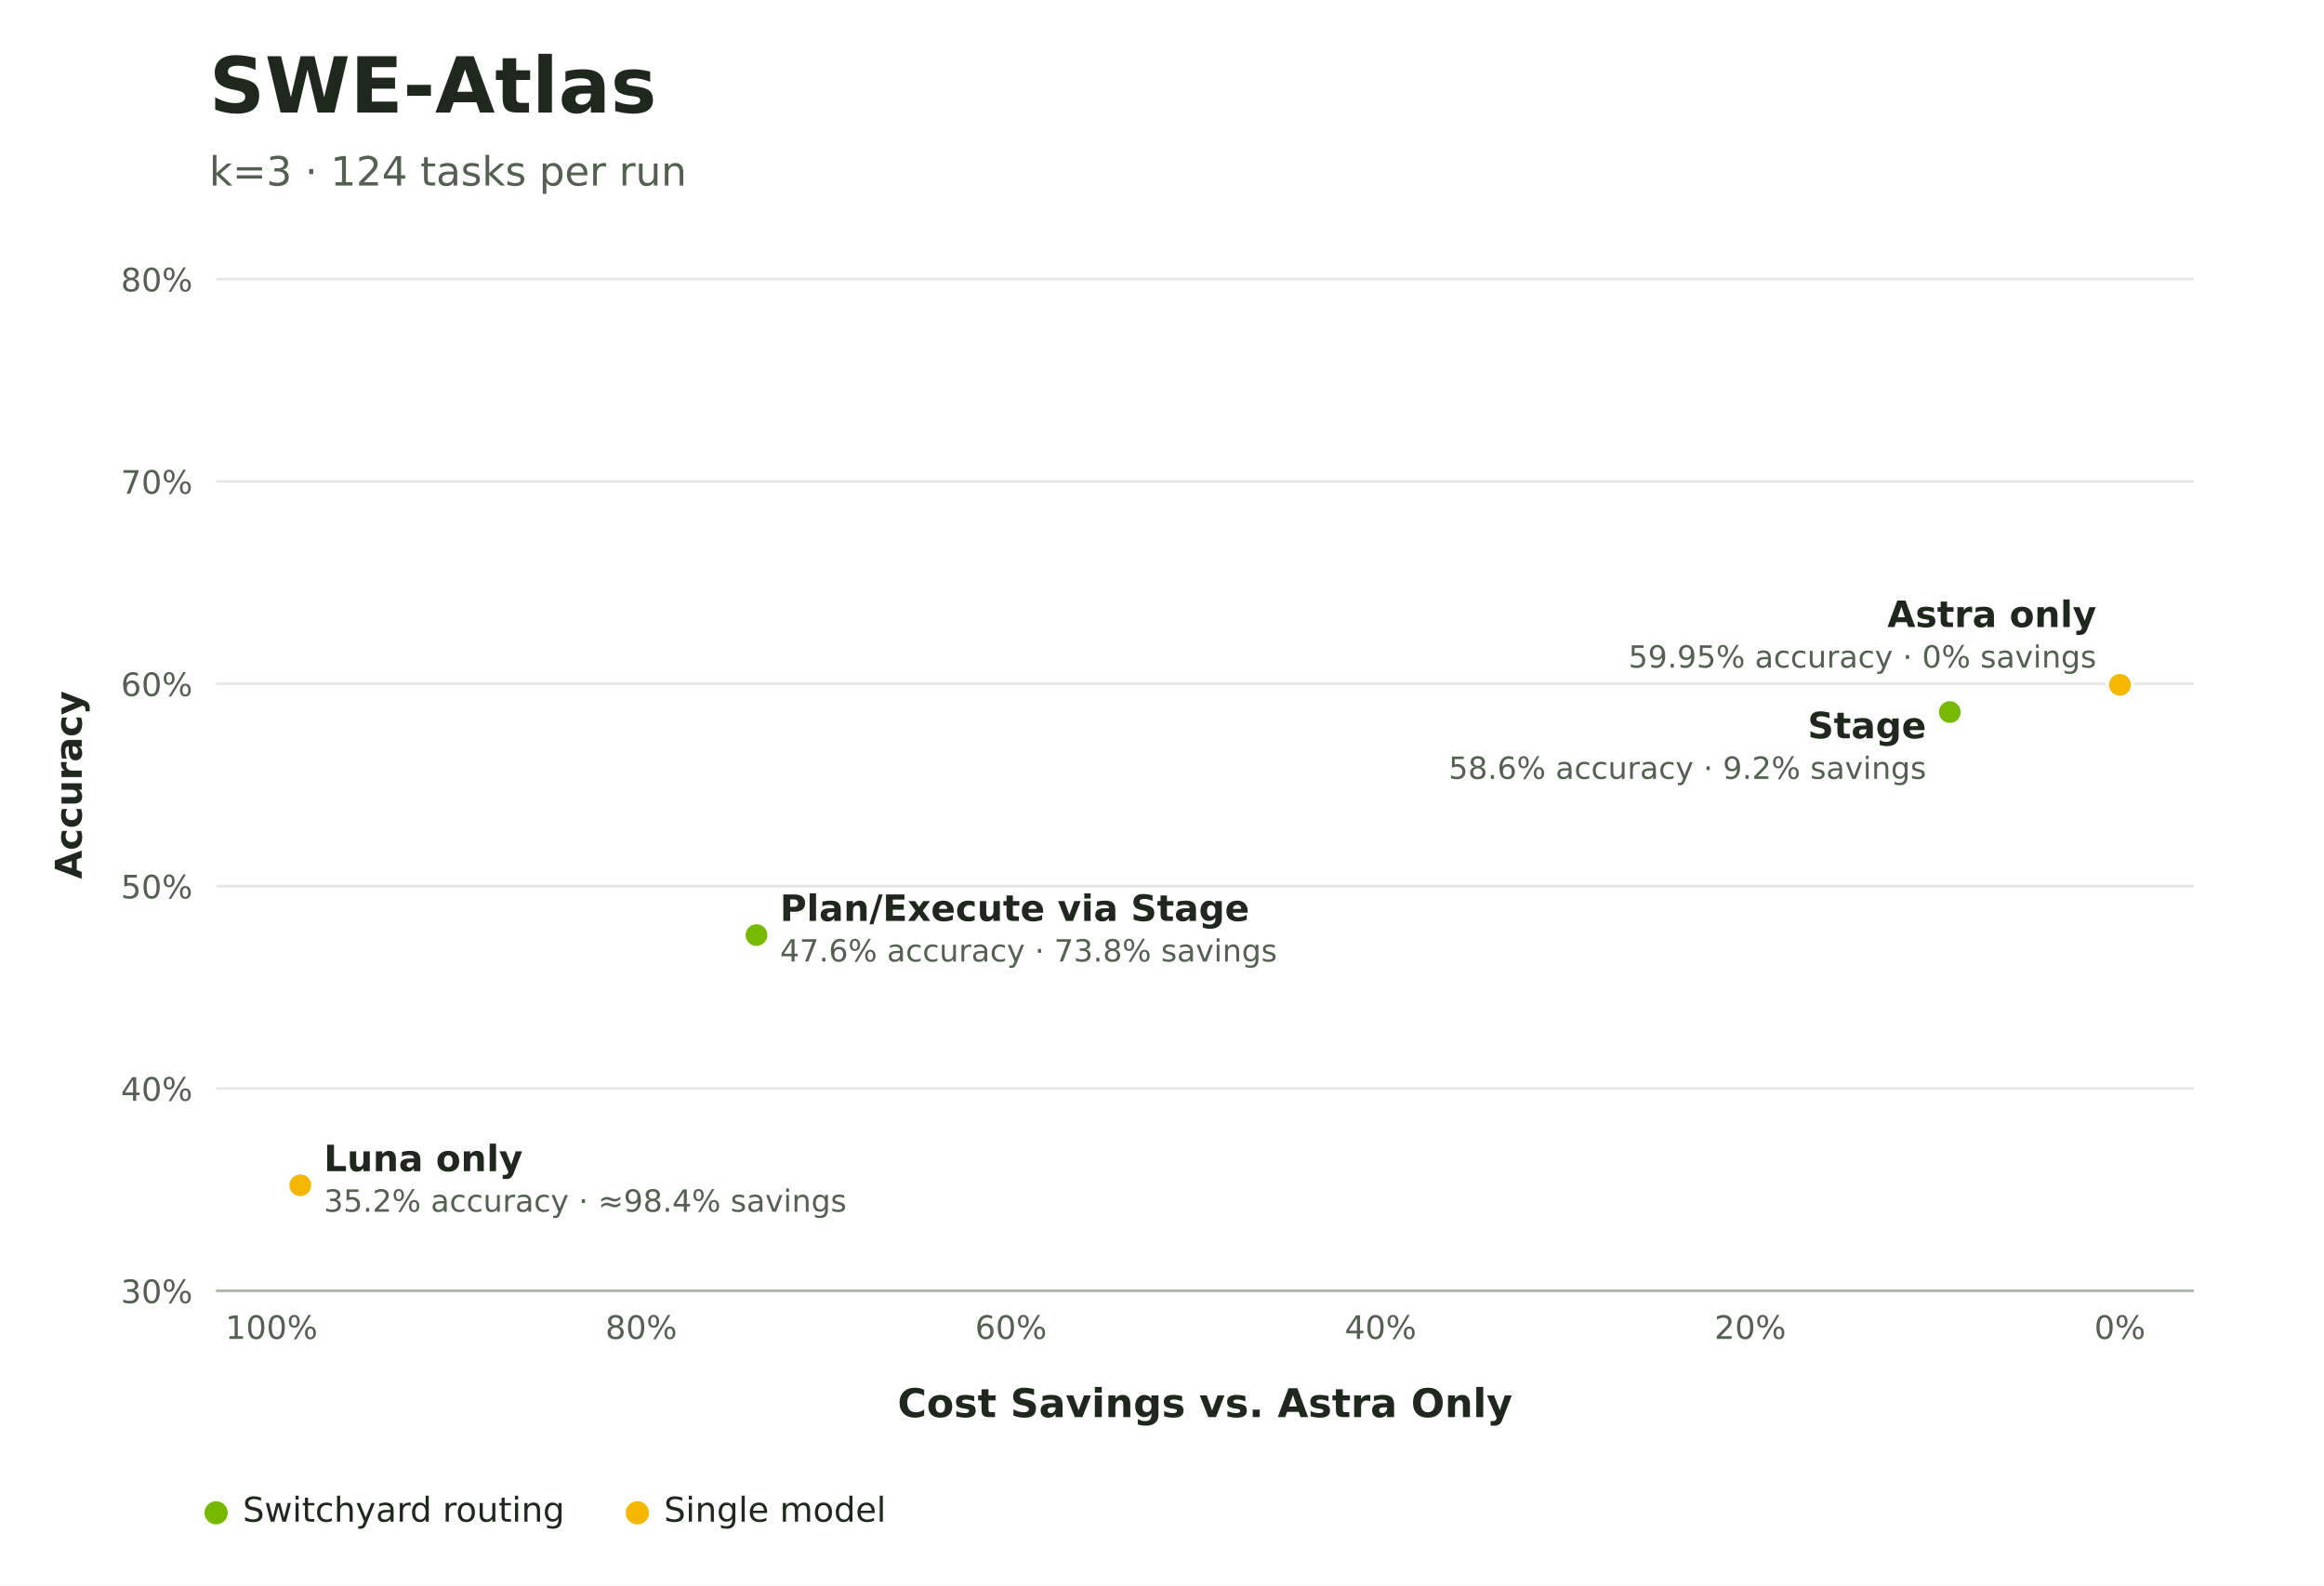
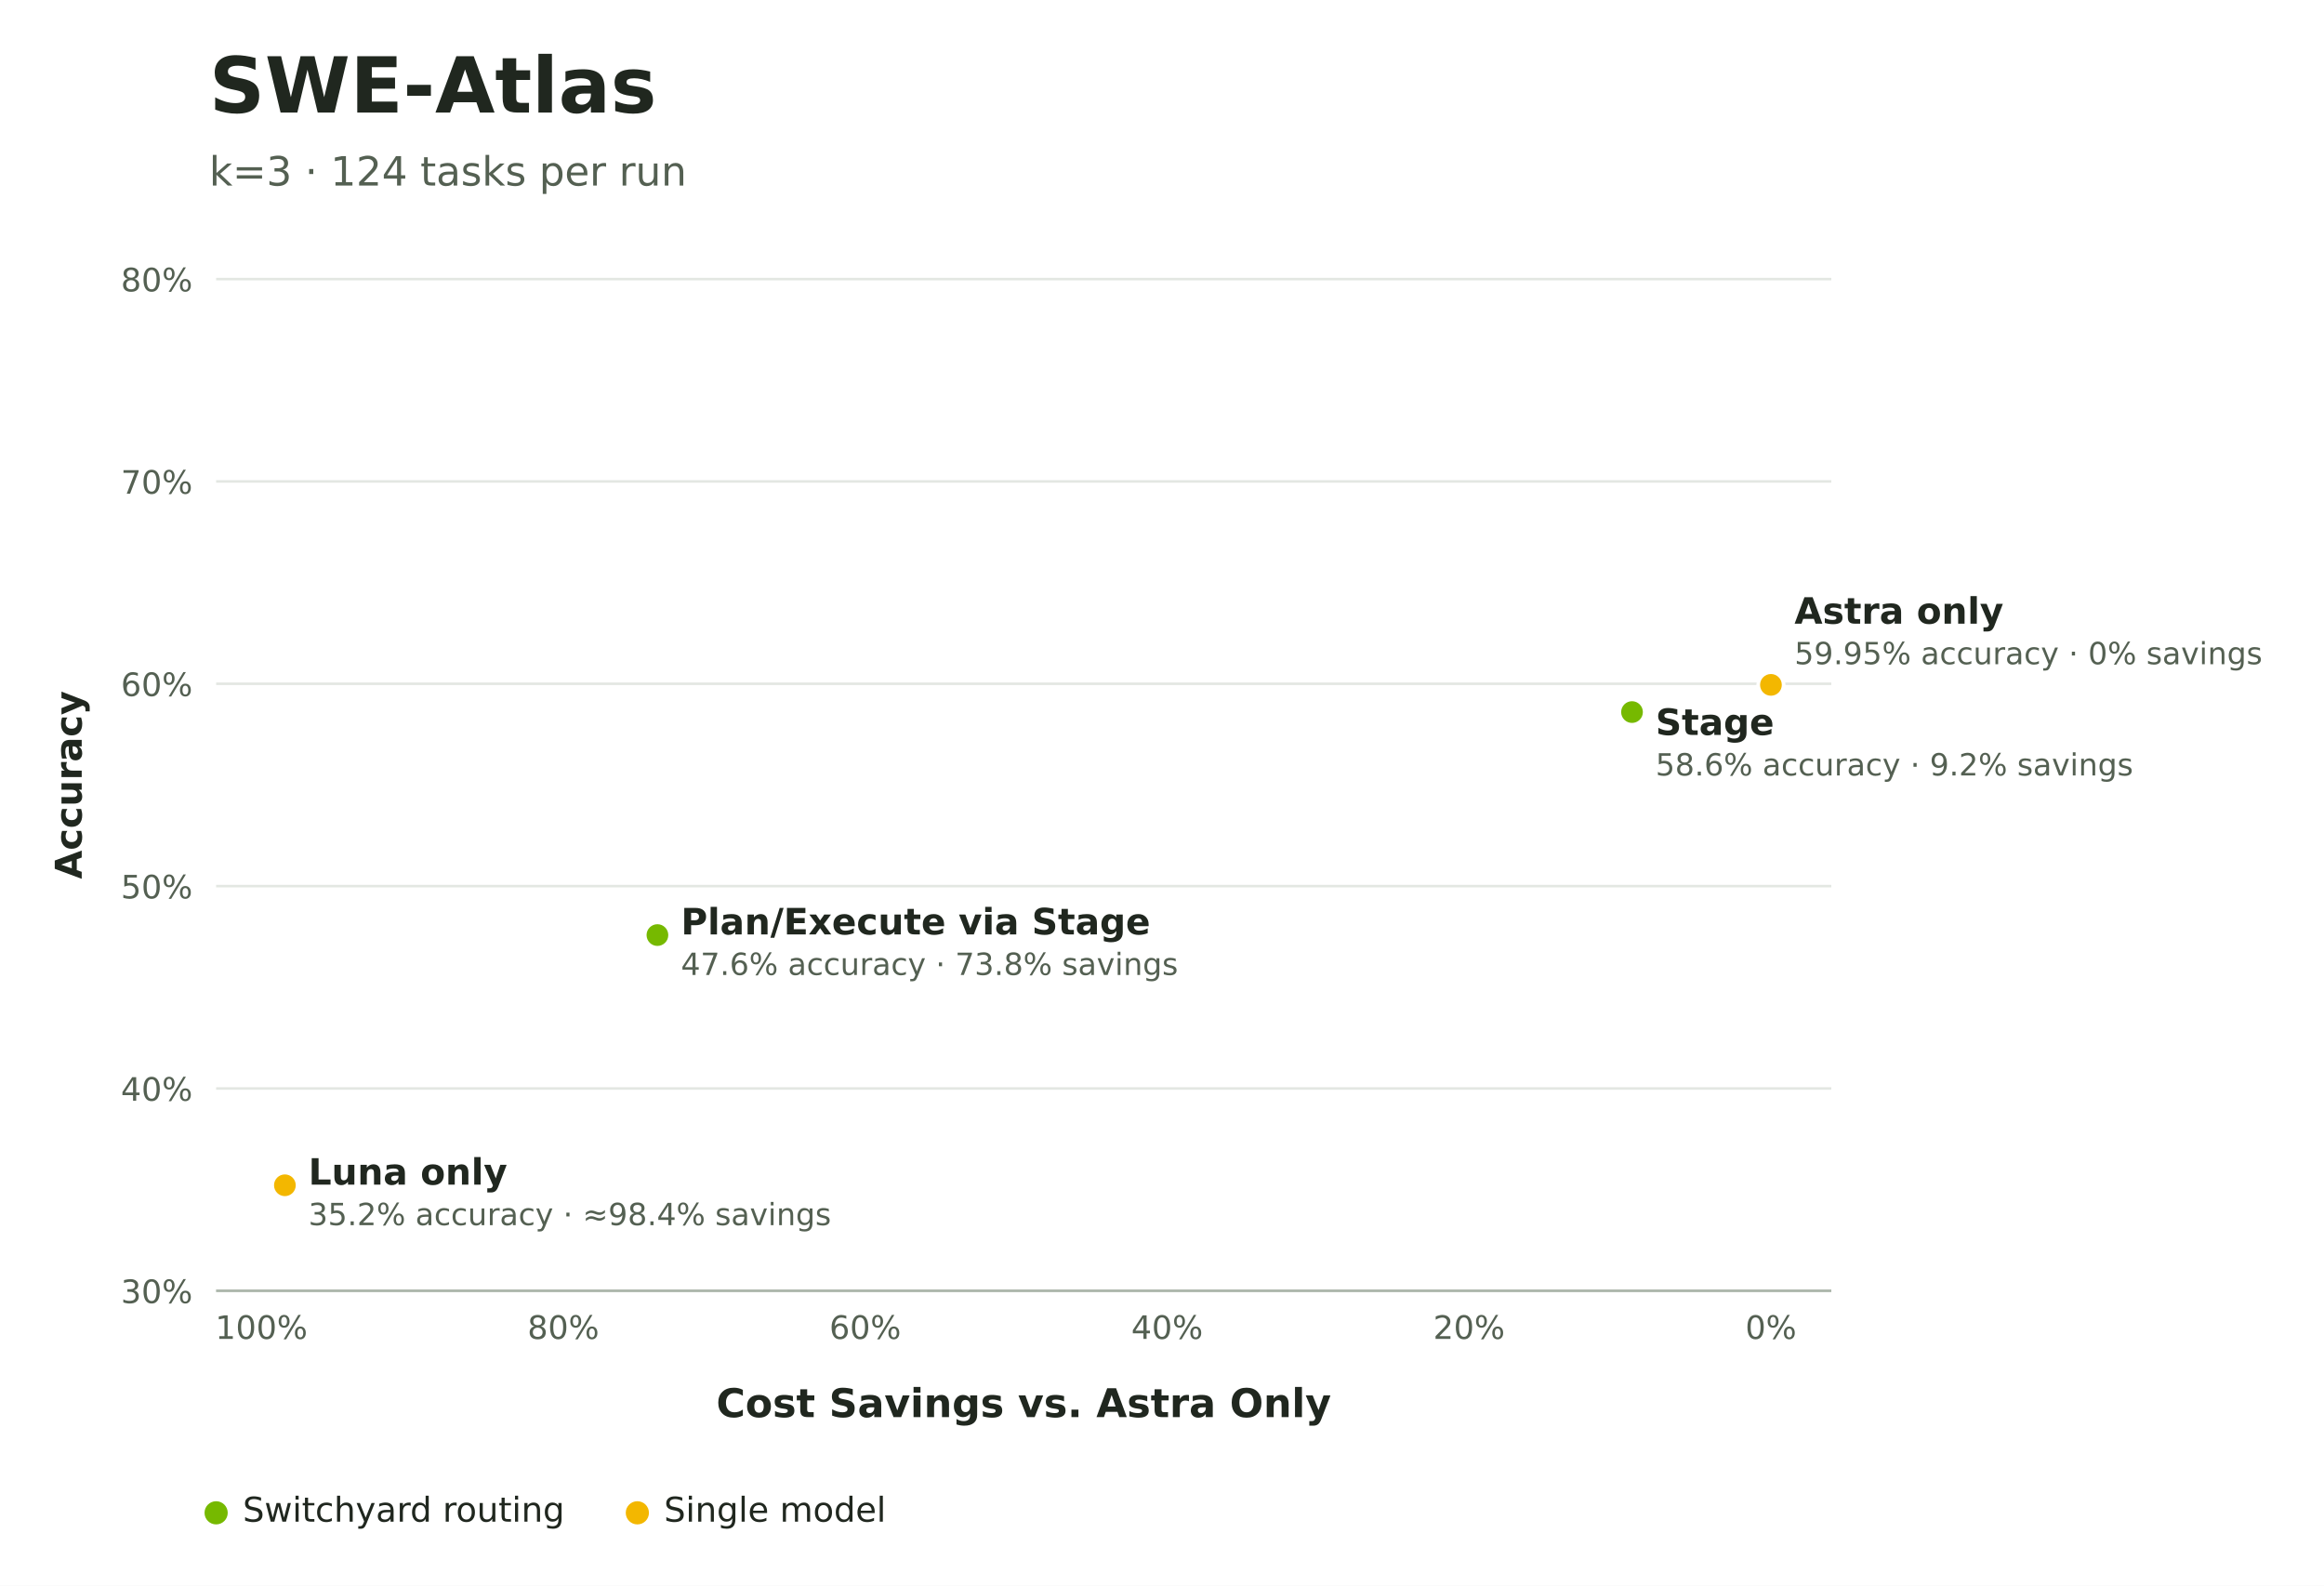
<svg xmlns="http://www.w3.org/2000/svg" viewBox="0 0 691.2 471.6" width="691.2" height="471.6" role="img" aria-labelledby="title desc" font-family="DejaVu Sans, Arial, sans-serif">
  <rect width="100%" height="100%" fill="white" />
-   <text x="630.5" y="398.18" font-size="9.6" fill="#546052" text-anchor="middle">0%</text>
-   <text x="520.56" y="398.18" font-size="9.6" fill="#546052" text-anchor="middle">20%</text>
-   <text x="410.61" y="398.18" font-size="9.6" fill="#546052" text-anchor="middle">40%</text>
-   <text x="300.67" y="398.18" font-size="9.6" fill="#546052" text-anchor="middle">60%</text>
-   <text x="190.72" y="398.18" font-size="9.6" fill="#546052" text-anchor="middle">80%</text>
-   <text x="80.77" y="398.18" font-size="9.6" fill="#546052" text-anchor="middle">100%</text>
-   <text x="358.39" y="421.45" font-size="11.8" fill="#20271f" font-weight="700" text-anchor="middle">Cost Savings vs. Astra Only</text>
-   <line x1="64.28" y1="383.88" x2="652.49" y2="383.88" stroke="#e3e7e2" stroke-width="0.75" />
+   <text x="526.71" y="398.18" font-size="9.6" fill="#546052" text-anchor="middle">0%</text>
+   <text x="436.92" y="398.18" font-size="9.6" fill="#546052" text-anchor="middle">20%</text>
+   <text x="347.12" y="398.18" font-size="9.6" fill="#546052" text-anchor="middle">40%</text>
+   <text x="257.33" y="398.18" font-size="9.6" fill="#546052" text-anchor="middle">60%</text>
+   <text x="167.54" y="398.18" font-size="9.6" fill="#546052" text-anchor="middle">80%</text>
+   <text x="77.75" y="398.18" font-size="9.6" fill="#546052" text-anchor="middle">100%</text>
+   <text x="304.47" y="421.45" font-size="11.8" fill="#20271f" font-weight="700" text-anchor="middle">Cost Savings vs. Astra Only</text>
+   <line x1="64.28" y1="383.88" x2="544.67" y2="383.88" stroke="#e3e7e2" stroke-width="0.75" />
  <text x="57.28" y="387.53" font-size="9.6" fill="#546052" text-anchor="end">30%</text>
-   <line x1="64.28" y1="323.71" x2="652.49" y2="323.71" stroke="#e3e7e2" stroke-width="0.75" />
+   <line x1="64.28" y1="323.71" x2="544.67" y2="323.71" stroke="#e3e7e2" stroke-width="0.75" />
  <text x="57.28" y="327.35" font-size="9.6" fill="#546052" text-anchor="end">40%</text>
-   <line x1="64.28" y1="263.53" x2="652.49" y2="263.53" stroke="#e3e7e2" stroke-width="0.75" />
+   <line x1="64.28" y1="263.53" x2="544.67" y2="263.53" stroke="#e3e7e2" stroke-width="0.75" />
  <text x="57.28" y="267.18" font-size="9.6" fill="#546052" text-anchor="end">50%</text>
-   <line x1="64.28" y1="203.35" x2="652.49" y2="203.35" stroke="#e3e7e2" stroke-width="0.75" />
+   <line x1="64.28" y1="203.35" x2="544.67" y2="203.35" stroke="#e3e7e2" stroke-width="0.75" />
  <text x="57.28" y="207" font-size="9.6" fill="#546052" text-anchor="end">60%</text>
-   <line x1="64.28" y1="143.18" x2="652.49" y2="143.18" stroke="#e3e7e2" stroke-width="0.75" />
+   <line x1="64.28" y1="143.18" x2="544.67" y2="143.18" stroke="#e3e7e2" stroke-width="0.75" />
  <text x="57.28" y="146.82" font-size="9.6" fill="#546052" text-anchor="end">70%</text>
-   <line x1="64.28" y1="83" x2="652.49" y2="83" stroke="#e3e7e2" stroke-width="0.75" />
+   <line x1="64.28" y1="83" x2="544.67" y2="83" stroke="#e3e7e2" stroke-width="0.75" />
  <text x="57.28" y="86.65" font-size="9.6" fill="#546052" text-anchor="end">80%</text>
  <text x="24.3" y="233.44" font-size="11" fill="#20271f" transform="rotate(-90 24.30152 233.442)" font-weight="700" text-anchor="middle">Accuracy</text>
-   <line x1="64.28" y1="383.88" x2="652.49" y2="383.88" stroke="#aeb8ad" stroke-width="0.8" />
-   <circle cx="630.5" cy="203.68" r="3.78" fill="#f3b700" stroke="white" stroke-width="1.1" />
-   <circle cx="579.91" cy="211.77" r="3.78" fill="#76b900" stroke="white" stroke-width="1.1" />
-   <circle cx="224.99" cy="278.09" r="3.78" fill="#76b900" stroke="white" stroke-width="1.1" />
-   <circle cx="89.32" cy="352.5" r="3.78" fill="#f3b700" stroke="white" stroke-width="1.1" />
-   <text x="623.5" y="186.48" font-size="10.8" fill="#20271f" font-weight="700" text-anchor="end">Astra only</text>
-   <text x="623.5" y="198.54" font-size="9.1" fill="#546052" text-anchor="end">59.95% accuracy · 0% savings</text>
-   <text x="572.91" y="219.57" font-size="10.8" fill="#20271f" font-weight="700" text-anchor="end">Stage</text>
-   <text x="572.91" y="231.63" font-size="9.1" fill="#546052" text-anchor="end">58.6% accuracy · 9.2% savings</text>
-   <text x="231.99" y="273.89" font-size="10.8" fill="#20271f" font-weight="700">Plan/Execute via Stage</text>
-   <text x="231.99" y="285.95" font-size="9.1" fill="#546052">47.6% accuracy · 73.8% savings</text>
-   <text x="96.32" y="348.31" font-size="10.8" fill="#20271f" font-weight="700">Luna only</text>
-   <text x="96.32" y="360.36" font-size="9.1" fill="#546052">35.2% accuracy · ≈98.4% savings</text>
+   <line x1="64.28" y1="383.88" x2="544.67" y2="383.88" stroke="#aeb8ad" stroke-width="0.8" />
+   <circle cx="526.71" cy="203.68" r="3.78" fill="#f3b700" stroke="white" stroke-width="1.1" />
+   <circle cx="485.39" cy="211.77" r="3.78" fill="#76b900" stroke="white" stroke-width="1.1" />
+   <circle cx="195.53" cy="278.09" r="3.78" fill="#76b900" stroke="white" stroke-width="1.1" />
+   <circle cx="84.73" cy="352.5" r="3.78" fill="#f3b700" stroke="white" stroke-width="1.1" />
+   <text x="533.71" y="185.48" font-size="10.8" fill="#20271f" font-weight="700">Astra only</text>
+   <text x="533.71" y="197.54" font-size="9.1" fill="#546052">59.95% accuracy · 0% savings</text>
+   <text x="492.39" y="218.57" font-size="10.8" fill="#20271f" font-weight="700">Stage</text>
+   <text x="492.39" y="230.63" font-size="9.1" fill="#546052">58.6% accuracy · 9.2% savings</text>
+   <text x="202.53" y="277.89" font-size="10.8" fill="#20271f" font-weight="700">Plan/Execute via Stage</text>
+   <text x="202.53" y="289.95" font-size="9.1" fill="#546052">47.6% accuracy · 73.8% savings</text>
+   <text x="91.73" y="352.31" font-size="10.8" fill="#20271f" font-weight="700">Luna only</text>
+   <text x="91.73" y="364.36" font-size="9.1" fill="#546052">35.2% accuracy · ≈98.4% savings</text>
  <circle cx="64.28" cy="449.91" r="3.45" fill="#76b900" />
  <circle cx="189.56" cy="449.91" r="3.45" fill="#f3b700" />
  <text x="62.21" y="33.48" font-size="23" fill="#20271f" font-weight="700">SWE-Atlas</text>
  <text x="62.21" y="55.18" font-size="12" fill="#546052">k=3 · 124 tasks per run</text>
  <text x="72.2" y="452.54" font-size="10.15" fill="#20271f">Switchyard routing</text>
  <text x="197.48" y="452.54" font-size="10.15" fill="#20271f">Single model</text>
</svg>
